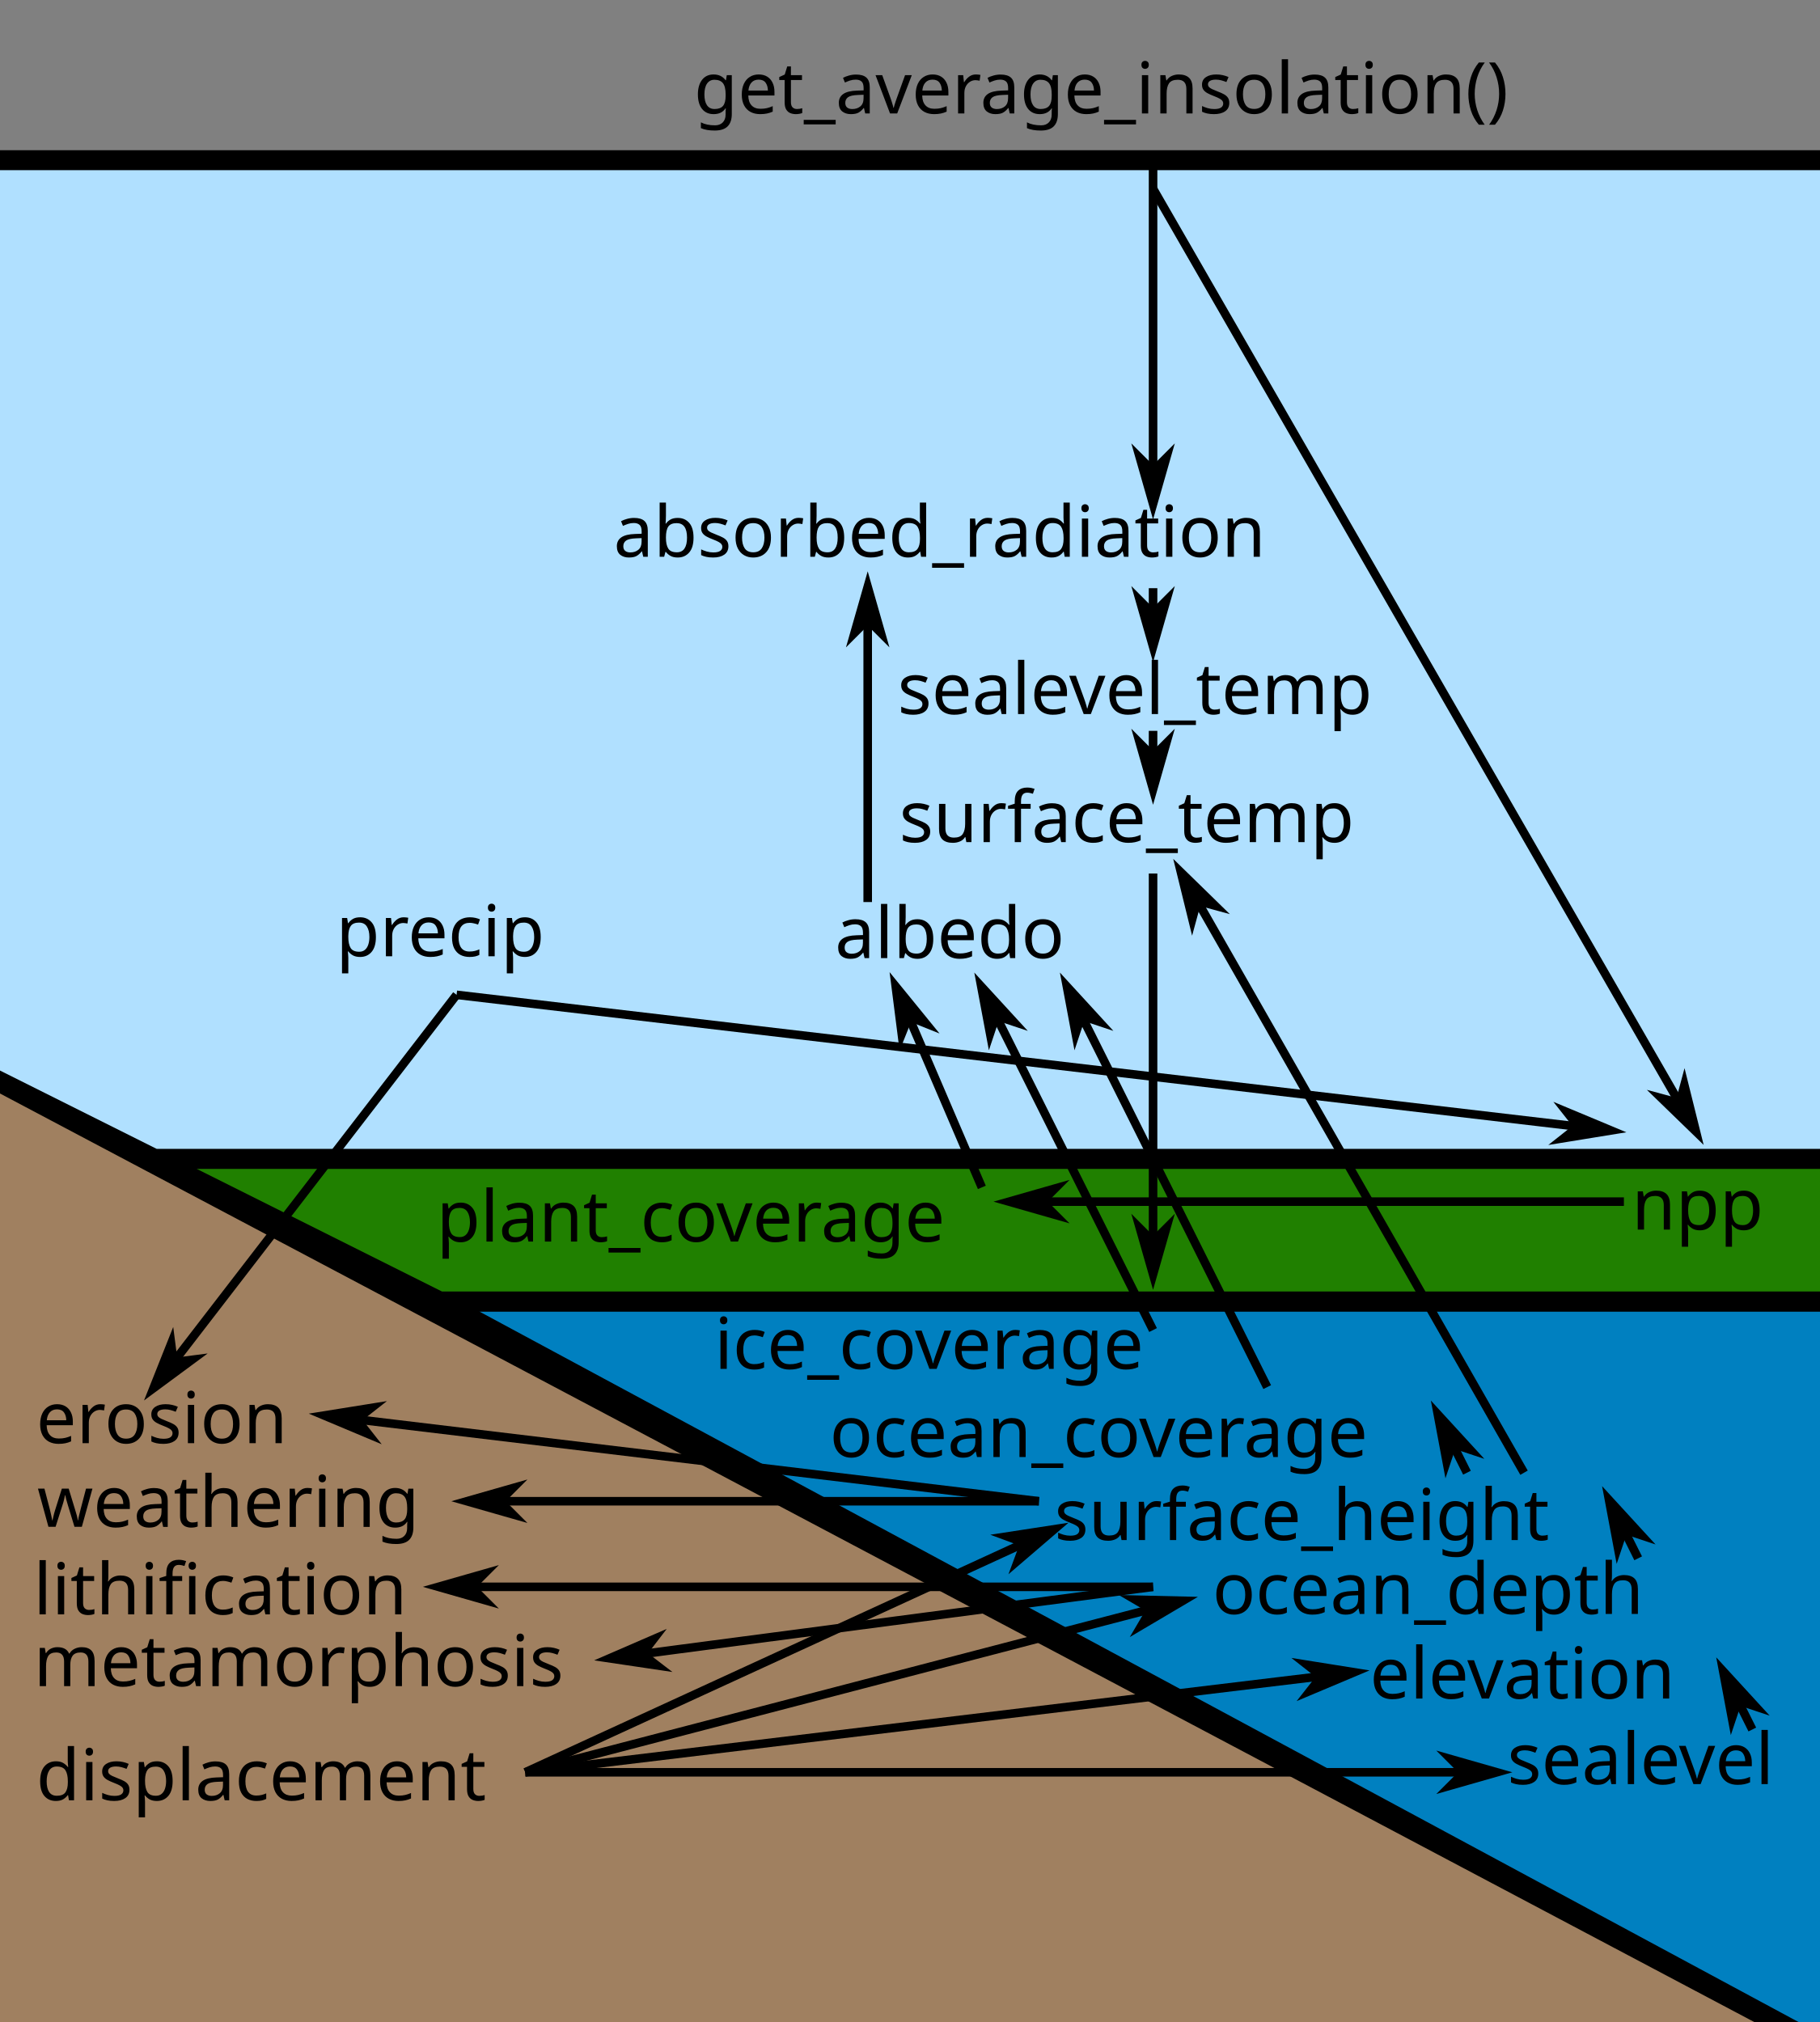
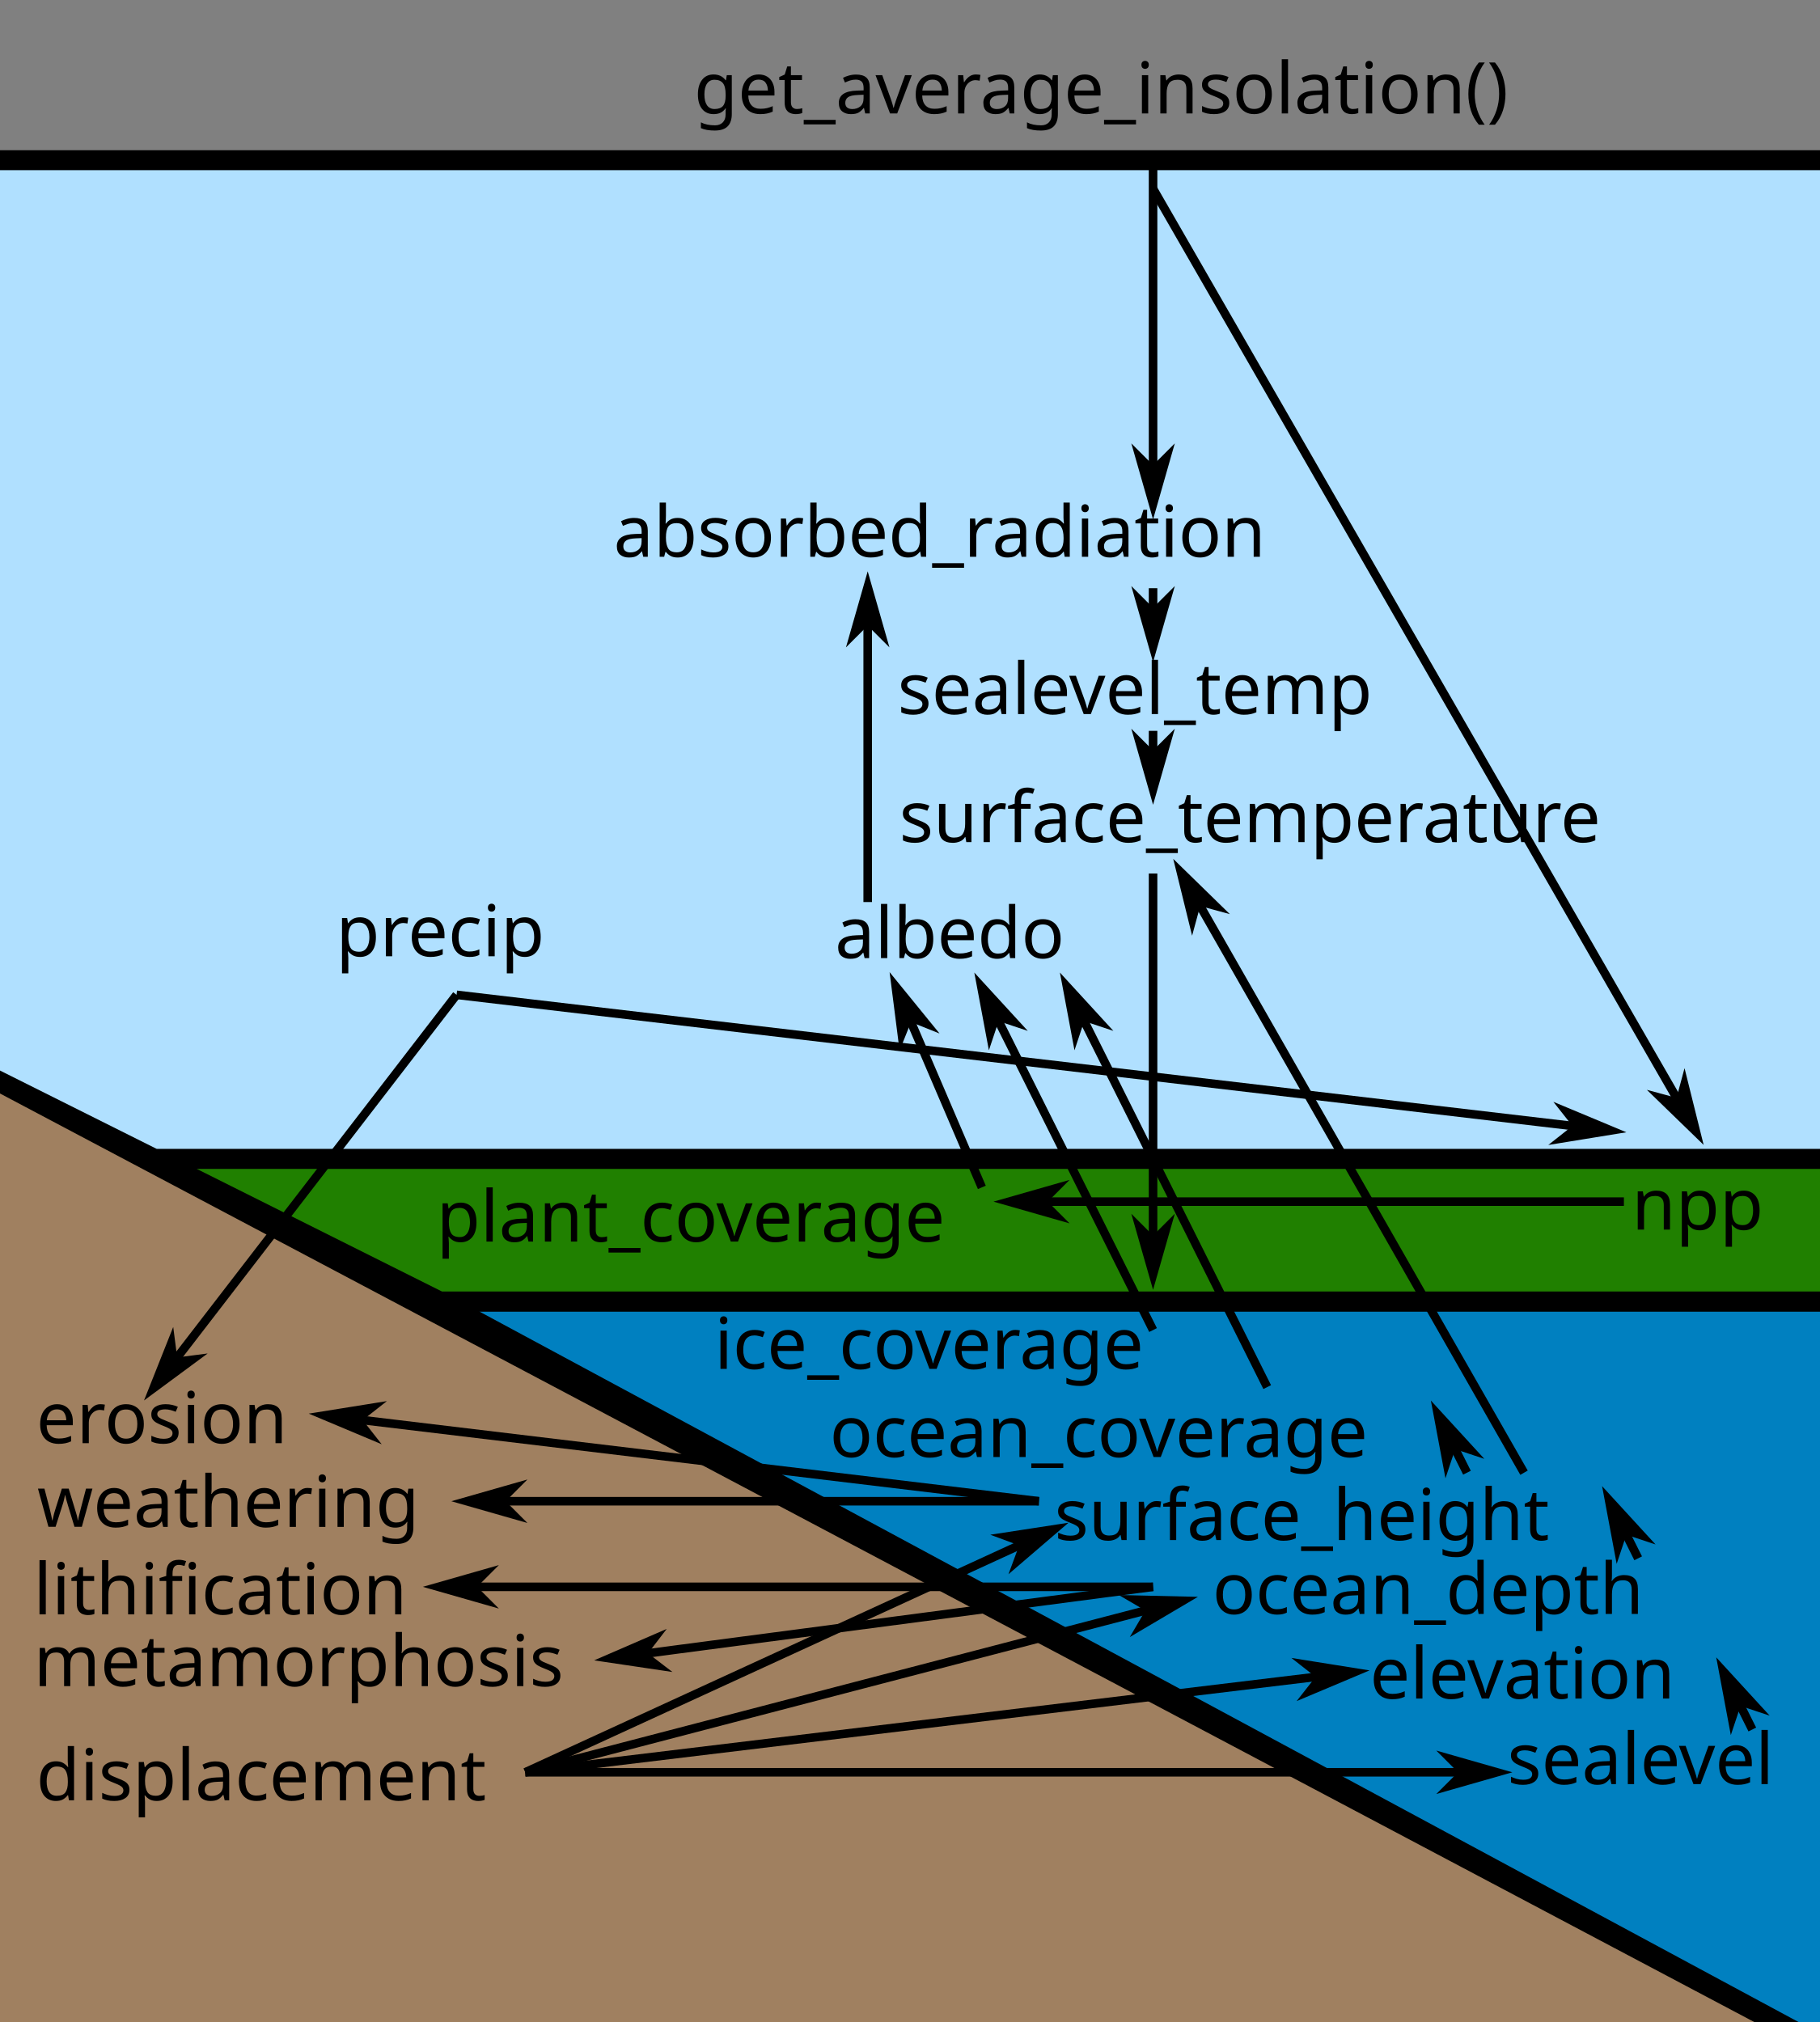
<svg xmlns="http://www.w3.org/2000/svg" width="180mm" height="200mm" viewBox="0 0 637.795 708.661" id="svg2" version="1.1">
  <defs id="defs4">
    <marker style="overflow:visible" id="marker22999" refX="0" refY="0" orient="auto">
      <path transform="matrix(-0.4,0,0,-0.4,-4,0)" style="fill:#000000;fill-opacity:1;fill-rule:evenodd;stroke:#000000;stroke-width:1pt;stroke-opacity:1" d="M 0,0 5,-5 -12.5,0 5,5 0,0 Z" id="path23001" />
    </marker>
    <marker orient="auto" refY="0" refX="0" id="marker22675" style="overflow:visible">
      <path id="path22677" d="M 0,0 5,-5 -12.5,0 5,5 0,0 Z" style="fill:#000000;fill-opacity:1;fill-rule:evenodd;stroke:#000000;stroke-width:1pt;stroke-opacity:1" transform="matrix(-0.4,0,0,-0.4,-4,0)" />
    </marker>
    <marker style="overflow:visible" id="marker21411" refX="0" refY="0" orient="auto">
      <path transform="matrix(-0.4,0,0,-0.4,-4,0)" style="fill:#000000;fill-opacity:1;fill-rule:evenodd;stroke:#000000;stroke-width:1pt;stroke-opacity:1" d="M 0,0 5,-5 -12.5,0 5,5 0,0 Z" id="path21413" />
    </marker>
    <marker orient="auto" refY="0" refX="0" id="marker20133" style="overflow:visible">
      <path id="path20135" d="M 0,0 5,-5 -12.5,0 5,5 0,0 Z" style="fill:#000000;fill-opacity:1;fill-rule:evenodd;stroke:#000000;stroke-width:1pt;stroke-opacity:1" transform="matrix(-0.4,0,0,-0.4,-4,0)" />
    </marker>
    <marker style="overflow:visible" id="marker19389" refX="0" refY="0" orient="auto">
      <path transform="matrix(-0.4,0,0,-0.4,-4,0)" style="fill:#000000;fill-opacity:1;fill-rule:evenodd;stroke:#000000;stroke-width:1pt;stroke-opacity:1" d="M 0,0 5,-5 -12.5,0 5,5 0,0 Z" id="path19391" />
    </marker>
    <marker orient="auto" refY="0" refX="0" id="marker18141" style="overflow:visible">
      <path id="path18143" d="M 0,0 5,-5 -12.5,0 5,5 0,0 Z" style="fill:#000000;fill-opacity:1;fill-rule:evenodd;stroke:#000000;stroke-width:1pt;stroke-opacity:1" transform="matrix(-0.4,0,0,-0.4,-4,0)" />
    </marker>
    <marker style="overflow:visible" id="marker17301" refX="0" refY="0" orient="auto">
      <path transform="matrix(-0.4,0,0,-0.4,-4,0)" style="fill:#000000;fill-opacity:1;fill-rule:evenodd;stroke:#000000;stroke-width:1pt;stroke-opacity:1" d="M 0,0 5,-5 -12.5,0 5,5 0,0 Z" id="path17303" />
    </marker>
    <marker style="overflow:visible" id="marker16773" refX="0" refY="0" orient="auto">
      <path transform="matrix(-0.4,0,0,-0.4,-4,0)" style="fill:#000000;fill-opacity:1;fill-rule:evenodd;stroke:#000000;stroke-width:1pt;stroke-opacity:1" d="M 0,0 5,-5 -12.5,0 5,5 0,0 Z" id="path16775" />
    </marker>
    <marker orient="auto" refY="0" refX="0" id="marker13385" style="overflow:visible">
      <path id="path13387" d="M 0,0 5,-5 -12.5,0 5,5 0,0 Z" style="fill:#000000;fill-opacity:1;fill-rule:evenodd;stroke:#000000;stroke-width:1pt;stroke-opacity:1" transform="matrix(-0.4,0,0,-0.4,-4,0)" />
    </marker>
    <marker orient="auto" refY="0" refX="0" id="marker11905" style="overflow:visible">
      <path id="path11907" d="M 0,0 5,-5 -12.5,0 5,5 0,0 Z" style="fill:#000000;fill-opacity:1;fill-rule:evenodd;stroke:#000000;stroke-width:1pt;stroke-opacity:1" transform="matrix(-0.4,0,0,-0.4,-4,0)" />
    </marker>
    <marker orient="auto" refY="0" refX="0" id="marker11414" style="overflow:visible">
      <path id="path11416" d="M 0,0 5,-5 -12.5,0 5,5 0,0 Z" style="fill:#000000;fill-opacity:1;fill-rule:evenodd;stroke:#000000;stroke-width:1pt;stroke-opacity:1" transform="matrix(-0.4,0,0,-0.4,-4,0)" />
    </marker>
    <marker orient="auto" refY="0" refX="0" id="marker10693" style="overflow:visible">
      <path id="path10695" d="M 0,0 5,-5 -12.5,0 5,5 0,0 Z" style="fill:#000000;fill-opacity:1;fill-rule:evenodd;stroke:#000000;stroke-width:1pt;stroke-opacity:1" transform="matrix(-0.4,0,0,-0.4,-4,0)" />
    </marker>
    <marker style="overflow:visible" id="marker10387" refX="0" refY="0" orient="auto">
      <path transform="matrix(-0.4,0,0,-0.4,-4,0)" style="fill:#000000;fill-opacity:1;fill-rule:evenodd;stroke:#000000;stroke-width:1pt;stroke-opacity:1" d="M 0,0 5,-5 -12.5,0 5,5 0,0 Z" id="path10389" />
    </marker>
    <marker style="overflow:visible" id="marker8761" refX="0" refY="0" orient="auto">
      <path transform="matrix(-0.4,0,0,-0.4,-4,0)" style="fill:#000000;fill-opacity:1;fill-rule:evenodd;stroke:#000000;stroke-width:1pt;stroke-opacity:1" d="M 0,0 5,-5 -12.5,0 5,5 0,0 Z" id="path8763" />
    </marker>
    <marker orient="auto" refY="0" refX="0" id="marker8497" style="overflow:visible">
      <path id="path8499" d="M 0,0 5,-5 -12.5,0 5,5 0,0 Z" style="fill:#000000;fill-opacity:1;fill-rule:evenodd;stroke:#000000;stroke-width:1pt;stroke-opacity:1" transform="matrix(-0.4,0,0,-0.4,-4,0)" />
    </marker>
    <marker style="overflow:visible" id="marker8378" refX="0" refY="0" orient="auto">
      <path transform="matrix(-0.4,0,0,-0.4,-4,0)" style="fill:#000000;fill-opacity:1;fill-rule:evenodd;stroke:#000000;stroke-width:1pt;stroke-opacity:1" d="M 0,0 5,-5 -12.5,0 5,5 0,0 Z" id="path8380" />
    </marker>
    <marker style="overflow:visible" id="marker7916" refX="0" refY="0" orient="auto">
      <path transform="matrix(-0.4,0,0,-0.4,-4,0)" style="fill:#000000;fill-opacity:1;fill-rule:evenodd;stroke:#000000;stroke-width:1pt;stroke-opacity:1" d="M 0,0 5,-5 -12.5,0 5,5 0,0 Z" id="path7918" />
    </marker>
    <marker style="overflow:visible" id="marker6740" refX="0" refY="0" orient="auto">
      <path transform="matrix(-0.4,0,0,-0.4,-4,0)" style="fill:#000000;fill-opacity:1;fill-rule:evenodd;stroke:#000000;stroke-width:1pt;stroke-opacity:1" d="M 0,0 5,-5 -12.5,0 5,5 0,0 Z" id="path6742" />
    </marker>
    <marker orient="auto" refY="0" refX="0" id="marker6513" style="overflow:visible">
      <path id="path6515" d="M 0,0 5,-5 -12.5,0 5,5 0,0 Z" style="fill:#000000;fill-opacity:1;fill-rule:evenodd;stroke:#000000;stroke-width:1pt;stroke-opacity:1" transform="matrix(-0.4,0,0,-0.4,-4,0)" />
    </marker>
    <marker style="overflow:visible" id="marker5968" refX="0" refY="0" orient="auto">
      <path transform="matrix(-0.4,0,0,-0.4,-4,0)" style="fill:#000000;fill-opacity:1;fill-rule:evenodd;stroke:#000000;stroke-width:1pt;stroke-opacity:1" d="M 0,0 5,-5 -12.5,0 5,5 0,0 Z" id="path5970" />
    </marker>
    <marker orient="auto" refY="0" refX="0" id="marker5808" style="overflow:visible">
      <path id="path5810" d="M 0,0 5,-5 -12.5,0 5,5 0,0 Z" style="fill:#000000;fill-opacity:1;fill-rule:evenodd;stroke:#000000;stroke-width:1pt;stroke-opacity:1" transform="matrix(-0.4,0,0,-0.4,-4,0)" />
    </marker>
    <marker style="overflow:visible" id="marker5508" refX="0" refY="0" orient="auto">
      <path transform="matrix(-0.4,0,0,-0.4,-4,0)" style="fill:#000000;fill-opacity:1;fill-rule:evenodd;stroke:#000000;stroke-width:1pt;stroke-opacity:1" d="M 0,0 5,-5 -12.5,0 5,5 0,0 Z" id="path5510" />
    </marker>
    <marker orient="auto" refY="0" refX="0" id="marker5202" style="overflow:visible">
      <path id="path5204" d="M 0,0 5,-5 -12.5,0 5,5 0,0 Z" style="fill:#000000;fill-opacity:1;fill-rule:evenodd;stroke:#000000;stroke-width:1pt;stroke-opacity:1" transform="matrix(-0.4,0,0,-0.4,-4,0)" />
    </marker>
    <marker style="overflow:visible" id="marker5082" refX="0" refY="0" orient="auto">
      <path transform="matrix(-0.4,0,0,-0.4,-4,0)" style="fill:#000000;fill-opacity:1;fill-rule:evenodd;stroke:#000000;stroke-width:1pt;stroke-opacity:1" d="M 0,0 5,-5 -12.5,0 5,5 0,0 Z" id="path5084" />
    </marker>
    <marker orient="auto" refY="0" refX="0" id="marker4884" style="overflow:visible">
      <path id="path4886" d="M 0,0 5,-5 -12.5,0 5,5 0,0 Z" style="fill:#000000;fill-opacity:1;fill-rule:evenodd;stroke:#000000;stroke-width:1pt;stroke-opacity:1" transform="matrix(-0.4,0,0,-0.4,-4,0)" />
    </marker>
    <marker style="overflow:visible" id="marker4638" refX="0" refY="0" orient="auto">
      <path transform="matrix(-0.4,0,0,-0.4,-4,0)" style="fill:#000000;fill-opacity:1;fill-rule:evenodd;stroke:#000000;stroke-width:1pt;stroke-opacity:1" d="M 0,0 5,-5 -12.5,0 5,5 0,0 Z" id="path4640" />
    </marker>
    <marker orient="auto" refY="0" refX="0" id="Arrow1Mend" style="overflow:visible">
      <path id="path4303" d="M 0,0 5,-5 -12.5,0 5,5 0,0 Z" style="fill:#000000;fill-opacity:1;fill-rule:evenodd;stroke:#000000;stroke-width:1pt;stroke-opacity:1" transform="matrix(-0.4,0,0,-0.4,-4,0)" />
    </marker>
    <marker orient="auto" refY="0" refX="0" id="Arrow1Lend" style="overflow:visible">
      <path id="path4297" d="M 0,0 5,-5 -12.5,0 5,5 0,0 Z" style="fill:#000000;fill-opacity:1;fill-rule:evenodd;stroke:#000000;stroke-width:1pt;stroke-opacity:1" transform="matrix(-0.8,0,0,-0.8,-10,0)" />
    </marker>
  </defs>
  <g id="layer1" transform="translate(0,-343.7008)">
    <path style="fill:#a08060;fill-opacity:1;fill-rule:evenodd;stroke:#000000;stroke-width:7;stroke-linecap:butt;stroke-linejoin:miter;stroke-miterlimit:4;stroke-dasharray:none;stroke-opacity:1" d="m -5.925,1039.846 0,-320 L 660,1072.362 l -665.925,-5" id="path4138" />
    <path style="fill:#0080c0;fill-opacity:1;fill-rule:evenodd;stroke:#000000;stroke-width:7;stroke-linecap:butt;stroke-linejoin:miter;stroke-miterlimit:4;stroke-dasharray:none;stroke-opacity:1" d="m 660,1072.362 0,-272.516 -505.925,0 z" id="path4140" />
    <path style="fill:#208000;fill-opacity:1;fill-rule:evenodd;stroke:#000000;stroke-width:7;stroke-linecap:butt;stroke-linejoin:miter;stroke-miterlimit:4;stroke-dasharray:none;stroke-opacity:1" d="m 660,799.846 0,-50 -605.925,0 100,50 z" id="path4142" />
    <rect style="fill:#808080;fill-opacity:1;stroke:#808080;stroke-width:7;stroke-linecap:butt;stroke-miterlimit:4;stroke-dasharray:none;stroke-opacity:0.992" id="rect4174" width="665.925" height="60" x="-5.925" y="339.846" />
    <text xml:space="preserve" style="font-style:normal;font-weight:normal;font-size:25px;line-height:125%;font-family:sans-serif;letter-spacing:0px;word-spacing:0px;fill:#000000;fill-opacity:1;stroke:none;stroke-width:1px;stroke-linecap:butt;stroke-linejoin:miter;stroke-opacity:1" x="290.755" y="854.347" id="text4176">
      <tspan id="tspan4178" x="290.755" y="854.347">ocean_coverage</tspan>
    </text>
    <text id="text4211" y="823.45" x="250.355" style="font-style:normal;font-weight:normal;font-size:25px;line-height:125%;font-family:sans-serif;letter-spacing:0px;word-spacing:0px;fill:#000000;fill-opacity:1;stroke:none;stroke-width:1px;stroke-linecap:butt;stroke-linejoin:miter;stroke-opacity:1" xml:space="preserve">
      <tspan y="823.45" x="250.355" id="tspan4213">ice_coverage</tspan>
    </text>
    <text xml:space="preserve" style="font-style:normal;font-weight:normal;font-size:25px;line-height:125%;font-family:sans-serif;letter-spacing:0px;word-spacing:0px;fill:#000000;fill-opacity:1;stroke:none;stroke-width:1px;stroke-linecap:butt;stroke-linejoin:miter;stroke-opacity:1" x="528.22" y="968.992" id="text4215">
      <tspan id="tspan4217" x="528.22" y="968.992">sealevel</tspan>
    </text>
    <text id="text4250" y="883.45" x="369.517" style="font-style:normal;font-weight:normal;font-size:25px;line-height:125%;font-family:sans-serif;letter-spacing:0px;word-spacing:0px;fill:#000000;fill-opacity:1;stroke:none;stroke-width:1px;stroke-linecap:butt;stroke-linejoin:miter;stroke-opacity:1" xml:space="preserve">
      <tspan y="883.45" x="369.517" id="tspan4252">surface_height</tspan>
    </text>
    <text xml:space="preserve" style="font-style:normal;font-weight:normal;font-size:25px;line-height:125%;font-family:sans-serif;letter-spacing:0px;word-spacing:0px;fill:#000000;fill-opacity:1;stroke:none;stroke-width:1px;stroke-linecap:butt;stroke-linejoin:miter;stroke-opacity:1" x="424.883" y="909.34" id="text4254">
      <tspan id="tspan4256" x="424.883" y="909.34">ocean_depth</tspan>
    </text>
    <text xml:space="preserve" style="font-style:normal;font-weight:normal;font-size:25px;line-height:125%;font-family:sans-serif;letter-spacing:0px;word-spacing:0px;fill:#000000;fill-opacity:1;stroke:none;stroke-width:1px;stroke-linecap:butt;stroke-linejoin:miter;stroke-opacity:1" x="12.696" y="974.646" id="text4258">
      <tspan id="tspan4260" x="12.696" y="974.646">displacement</tspan>
    </text>
    <text xml:space="preserve" style="font-style:normal;font-weight:normal;font-size:25px;line-height:125%;font-family:sans-serif;letter-spacing:0px;word-spacing:0px;fill:#000000;fill-opacity:1;stroke:none;stroke-width:1px;stroke-linecap:butt;stroke-linejoin:miter;stroke-opacity:1" x="480.05" y="938.992" id="text4262">
      <tspan id="tspan4264" x="480.05" y="938.992">elevation</tspan>
    </text>
    <text xml:space="preserve" style="font-style:normal;font-weight:normal;font-size:25px;line-height:125%;font-family:sans-serif;letter-spacing:0px;word-spacing:0px;fill:#000000;fill-opacity:1;stroke:none;stroke-width:1px;stroke-linecap:butt;stroke-linejoin:miter;stroke-opacity:1" x="152.974" y="778.84" id="text4266">
      <tspan id="tspan4268" x="152.974" y="778.84">plant_coverage</tspan>
    </text>
    <path style="fill:#b0e0ff;fill-opacity:1;fill-rule:evenodd;stroke:#000000;stroke-width:7;stroke-linecap:butt;stroke-linejoin:miter;stroke-miterlimit:4;stroke-dasharray:none;stroke-opacity:1" d="m -5.925,719.846 0,-320 665.925,0 0,350 -605.925,0 -60,-30 0,0" id="path4270" />
    <text xml:space="preserve" style="font-style:normal;font-weight:normal;font-size:25px;line-height:125%;font-family:sans-serif;letter-spacing:0px;word-spacing:0px;fill:#000000;fill-opacity:1;stroke:none;stroke-width:1px;stroke-linecap:butt;stroke-linejoin:miter;stroke-opacity:1" x="243.196" y="383.45" id="text4272">
      <tspan id="tspan4274" x="243.196" y="383.45">get_average_insolation()</tspan>
    </text>
    <text xml:space="preserve" style="font-style:normal;font-weight:normal;font-size:25px;line-height:125%;font-family:sans-serif;letter-spacing:0px;word-spacing:0px;fill:#000000;fill-opacity:1;stroke:none;stroke-width:1px;stroke-linecap:butt;stroke-linejoin:miter;stroke-opacity:1" x="571.804" y="774.646" id="text4276">
      <tspan id="tspan4278" x="571.804" y="774.646">npp</tspan>
    </text>
    <text xml:space="preserve" style="font-style:normal;font-weight:normal;font-size:25px;line-height:125%;font-family:sans-serif;letter-spacing:0px;word-spacing:0px;fill:#000000;fill-opacity:1;stroke:none;stroke-width:1px;stroke-linecap:butt;stroke-linejoin:miter;stroke-opacity:1" x="12.696" y="849.492" id="text4280">
      <tspan id="tspan4282" x="12.696" y="849.492">erosion</tspan>
    </text>
    <text xml:space="preserve" style="font-style:normal;font-weight:normal;font-size:25px;line-height:125%;font-family:sans-serif;letter-spacing:0px;word-spacing:0px;fill:#000000;fill-opacity:1;stroke:none;stroke-width:1px;stroke-linecap:butt;stroke-linejoin:miter;stroke-opacity:1" x="13.025" y="878.84" id="text4284">
      <tspan id="tspan4286" x="13.025" y="878.84">weathering</tspan>
    </text>
    <path style="fill:none;fill-rule:evenodd;stroke:#000000;stroke-width:3;stroke-linecap:butt;stroke-linejoin:miter;stroke-miterlimit:4;stroke-dasharray:none;stroke-opacity:1;marker-end:url(#Arrow1Mend)" d="m 184.075,964.846 330,0 0,0 10,0" id="path4288" />
    <path id="path4636" d="m 184.075,964.846 290,-35" style="fill:none;fill-rule:evenodd;stroke:#000000;stroke-width:3;stroke-linecap:butt;stroke-linejoin:miter;stroke-miterlimit:4;stroke-dasharray:none;stroke-opacity:1;marker-end:url(#marker4638)" />
    <path style="fill:none;fill-rule:evenodd;stroke:#000000;stroke-width:3;stroke-linecap:butt;stroke-linejoin:miter;stroke-miterlimit:4;stroke-dasharray:none;stroke-opacity:1;marker-end:url(#marker4884)" d="m 184.075,964.846 230,-60" id="path4882" />
    <path id="path5080" d="m 184.075,964.846 185,-85" style="fill:none;fill-rule:evenodd;stroke:#000000;stroke-width:3;stroke-linecap:butt;stroke-linejoin:miter;stroke-miterlimit:4;stroke-dasharray:none;stroke-opacity:1;marker-end:url(#marker5082)" />
    <path style="fill:none;fill-rule:evenodd;stroke:#000000;stroke-width:3;stroke-linecap:butt;stroke-linejoin:miter;stroke-miterlimit:4;stroke-dasharray:none;stroke-opacity:1;marker-end:url(#marker5202)" d="m 404.075,899.846 -190,25" id="path5200" />
    <path id="path5506" d="m 404.075,899.846 -250,0" style="fill:none;fill-rule:evenodd;stroke:#000000;stroke-width:3;stroke-linecap:butt;stroke-linejoin:miter;stroke-miterlimit:4;stroke-dasharray:none;stroke-opacity:1;marker-end:url(#marker5508)" />
    <text id="text5779" y="934.646" x="11.804" style="font-style:normal;font-weight:normal;font-size:25px;line-height:125%;font-family:sans-serif;letter-spacing:0px;word-spacing:0px;fill:#000000;fill-opacity:1;stroke:none;stroke-width:1px;stroke-linecap:butt;stroke-linejoin:miter;stroke-opacity:1" xml:space="preserve">
      <tspan y="934.646" x="11.804" id="tspan5781">metamorphosis</tspan>
    </text>
    <text xml:space="preserve" style="font-style:normal;font-weight:normal;font-size:25px;line-height:125%;font-family:sans-serif;letter-spacing:0px;word-spacing:0px;fill:#000000;fill-opacity:1;stroke:none;stroke-width:1px;stroke-linecap:butt;stroke-linejoin:miter;stroke-opacity:1" x="11.719" y="909.492" id="text5783">
      <tspan id="tspan5785" x="11.719" y="909.492">lithification</tspan>
    </text>
    <path style="fill:none;fill-rule:evenodd;stroke:#000000;stroke-width:3;stroke-linecap:butt;stroke-linejoin:miter;stroke-miterlimit:4;stroke-dasharray:none;stroke-opacity:1;marker-end:url(#marker5808)" d="m 364.075,869.846 -200,0" id="path5806" />
    <path id="path5966" d="m 364.075,869.846 -250,-30" style="fill:none;fill-rule:evenodd;stroke:#000000;stroke-width:3;stroke-linecap:butt;stroke-linejoin:miter;stroke-miterlimit:4;stroke-dasharray:none;stroke-opacity:1;marker-end:url(#marker5968)" />
    <text xml:space="preserve" style="font-style:normal;font-weight:normal;font-size:25px;line-height:125%;font-family:sans-serif;letter-spacing:0px;word-spacing:0px;fill:#000000;fill-opacity:1;stroke:none;stroke-width:1px;stroke-linecap:butt;stroke-linejoin:miter;stroke-opacity:1" x="315.13" y="638.84" id="text6140">
-       <tspan id="tspan6142" x="315.13" y="638.84">surface_temp</tspan>
+       <tspan id="tspan6142" x="315.13" y="638.84">surface_temperature</tspan>
    </text>
    <text xml:space="preserve" style="font-style:normal;font-weight:normal;font-size:25px;line-height:125%;font-family:sans-serif;letter-spacing:0px;word-spacing:0px;fill:#000000;fill-opacity:1;stroke:none;stroke-width:1px;stroke-linecap:butt;stroke-linejoin:miter;stroke-opacity:1" x="314.534" y="593.95" id="text6144">
      <tspan id="tspan6146" x="314.534" y="593.95">sealevel_temp</tspan>
    </text>
    <text xml:space="preserve" style="font-style:normal;font-weight:normal;font-size:25px;line-height:125%;font-family:sans-serif;letter-spacing:0px;word-spacing:0px;fill:#000000;fill-opacity:1;stroke:none;stroke-width:1px;stroke-linecap:butt;stroke-linejoin:miter;stroke-opacity:1" x="292.573" y="679.492" id="text6148">
      <tspan id="tspan6150" x="292.573" y="679.492">albedo</tspan>
    </text>
    <path style="fill:none;fill-rule:evenodd;stroke:#000000;stroke-width:3;stroke-linecap:butt;stroke-linejoin:miter;stroke-miterlimit:4;stroke-dasharray:none;stroke-opacity:1;marker-end:url(#marker6513)" d="m 444.075,829.846 -70,-140" id="path6511" />
    <path id="path6738" d="m 404.075,809.846 -60,-120" style="fill:none;fill-rule:evenodd;stroke:#000000;stroke-width:3;stroke-linecap:butt;stroke-linejoin:miter;stroke-miterlimit:4;stroke-dasharray:none;stroke-opacity:1;marker-end:url(#marker6740)" />
    <path id="path8376" d="m 344.075,759.846 -30,-70" style="fill:none;fill-rule:evenodd;stroke:#000000;stroke-width:3;stroke-linecap:butt;stroke-linejoin:miter;stroke-miterlimit:4;stroke-dasharray:none;stroke-opacity:1;marker-end:url(#marker8378)" />
    <path style="fill:none;fill-rule:evenodd;stroke:#000000;stroke-width:3;stroke-linecap:butt;stroke-linejoin:miter;stroke-miterlimit:4;stroke-dasharray:none;stroke-opacity:1;marker-end:url(#marker8497)" d="m 404.075,409.846 190,330" id="path8495" />
    <path id="path8759" d="m 404.075,399.846 0,120" style="fill:none;fill-rule:evenodd;stroke:#000000;stroke-width:3;stroke-linecap:butt;stroke-linejoin:miter;stroke-miterlimit:4;stroke-dasharray:none;stroke-opacity:1;marker-end:url(#marker8761)" />
    <path id="path10385" d="m 534.075,859.846 -120,-210" style="fill:none;fill-rule:evenodd;stroke:#000000;stroke-width:3;stroke-linecap:butt;stroke-linejoin:miter;stroke-miterlimit:4;stroke-dasharray:none;stroke-opacity:1;marker-end:url(#marker10387)" />
    <path style="fill:none;fill-rule:evenodd;stroke:#000000;stroke-width:3;stroke-linecap:butt;stroke-linejoin:miter;stroke-miterlimit:4;stroke-dasharray:none;stroke-opacity:1;marker-end:url(#marker10693)" d="m 404.075,649.846 0,140" id="path10691" />
    <path style="fill:none;fill-rule:evenodd;stroke:#000000;stroke-width:3;stroke-linecap:butt;stroke-linejoin:miter;stroke-miterlimit:4;stroke-dasharray:none;stroke-opacity:1;marker-end:url(#marker11414)" d="m 404.075,599.846 0,20" id="path11412" />
    <path style="fill:none;fill-rule:evenodd;stroke:#000000;stroke-width:3;stroke-linecap:butt;stroke-linejoin:miter;stroke-miterlimit:4;stroke-dasharray:none;stroke-opacity:1;marker-end:url(#marker11905)" d="m 304.075,659.846 0,-110" id="path11903" />
    <path style="fill:none;fill-rule:evenodd;stroke:#000000;stroke-width:3;stroke-linecap:butt;stroke-linejoin:miter;stroke-miterlimit:4;stroke-dasharray:none;stroke-opacity:1;marker-end:url(#marker13385)" d="m 569.075,764.846 -215,0" id="path13383" />
    <text xml:space="preserve" style="font-style:normal;font-weight:normal;font-size:40px;line-height:125%;font-family:sans-serif;letter-spacing:0px;word-spacing:0px;fill:#000000;fill-opacity:1;stroke:none;stroke-width:1px;stroke-linecap:butt;stroke-linejoin:miter;stroke-opacity:1" x="360" y="472.362" id="text16757">
      <tspan id="tspan16759" x="360" y="472.362" />
    </text>
    <text xml:space="preserve" style="font-style:normal;font-weight:normal;font-size:25px;line-height:125%;font-family:sans-serif;letter-spacing:0px;word-spacing:0px;fill:#000000;fill-opacity:1;stroke:none;stroke-width:1px;stroke-linecap:butt;stroke-linejoin:miter;stroke-opacity:1" x="215.012" y="538.84" id="text16761">
      <tspan id="tspan16763" x="215.012" y="538.84">absorbed_radiation</tspan>
    </text>
    <path id="path16771" d="m 404.075,549.846 0,20" style="fill:none;fill-rule:evenodd;stroke:#000000;stroke-width:3;stroke-linecap:butt;stroke-linejoin:miter;stroke-miterlimit:4;stroke-dasharray:none;stroke-opacity:1;marker-end:url(#marker16773)" />
    <path style="fill:none;fill-rule:evenodd;stroke:#000000;stroke-width:3;stroke-linecap:butt;stroke-linejoin:miter;stroke-miterlimit:4;stroke-dasharray:none;stroke-opacity:1;marker-end:url(#marker18141)" d="m 614.075,949.846 -10,-20" id="path18139" />
    <path id="path19387" d="m 574.075,889.846 -10,-20" style="fill:none;fill-rule:evenodd;stroke:#000000;stroke-width:3;stroke-linecap:butt;stroke-linejoin:miter;stroke-miterlimit:4;stroke-dasharray:none;stroke-opacity:1;marker-end:url(#marker19389)" />
    <path style="fill:none;fill-rule:evenodd;stroke:#000000;stroke-width:3;stroke-linecap:butt;stroke-linejoin:miter;stroke-miterlimit:4;stroke-dasharray:none;stroke-opacity:1;marker-end:url(#marker20133)" d="m 514.075,859.846 -10,-20" id="path20131" />
    <text id="text22123" y="678.84" x="117.729" style="font-style:normal;font-weight:normal;font-size:25px;line-height:125%;font-family:sans-serif;letter-spacing:0px;word-spacing:0px;fill:#000000;fill-opacity:1;stroke:none;stroke-width:1px;stroke-linecap:butt;stroke-linejoin:miter;stroke-opacity:1" xml:space="preserve">
      <tspan y="678.84" x="117.729" id="tspan22125">precip</tspan>
    </text>
    <path style="fill:none;fill-rule:evenodd;stroke:#000000;stroke-width:3;stroke-linecap:butt;stroke-linejoin:miter;stroke-miterlimit:4;stroke-dasharray:none;stroke-opacity:1;marker-end:url(#marker22675)" d="M 160,692.362 54.075,829.846" id="path22673" />
    <path id="path22997" d="m 160,692.362 404.075,47.484" style="fill:none;fill-rule:evenodd;stroke:#000000;stroke-width:3;stroke-linecap:butt;stroke-linejoin:miter;stroke-miterlimit:4;stroke-dasharray:none;stroke-opacity:1;marker-end:url(#marker22999)" />
  </g>
</svg>
